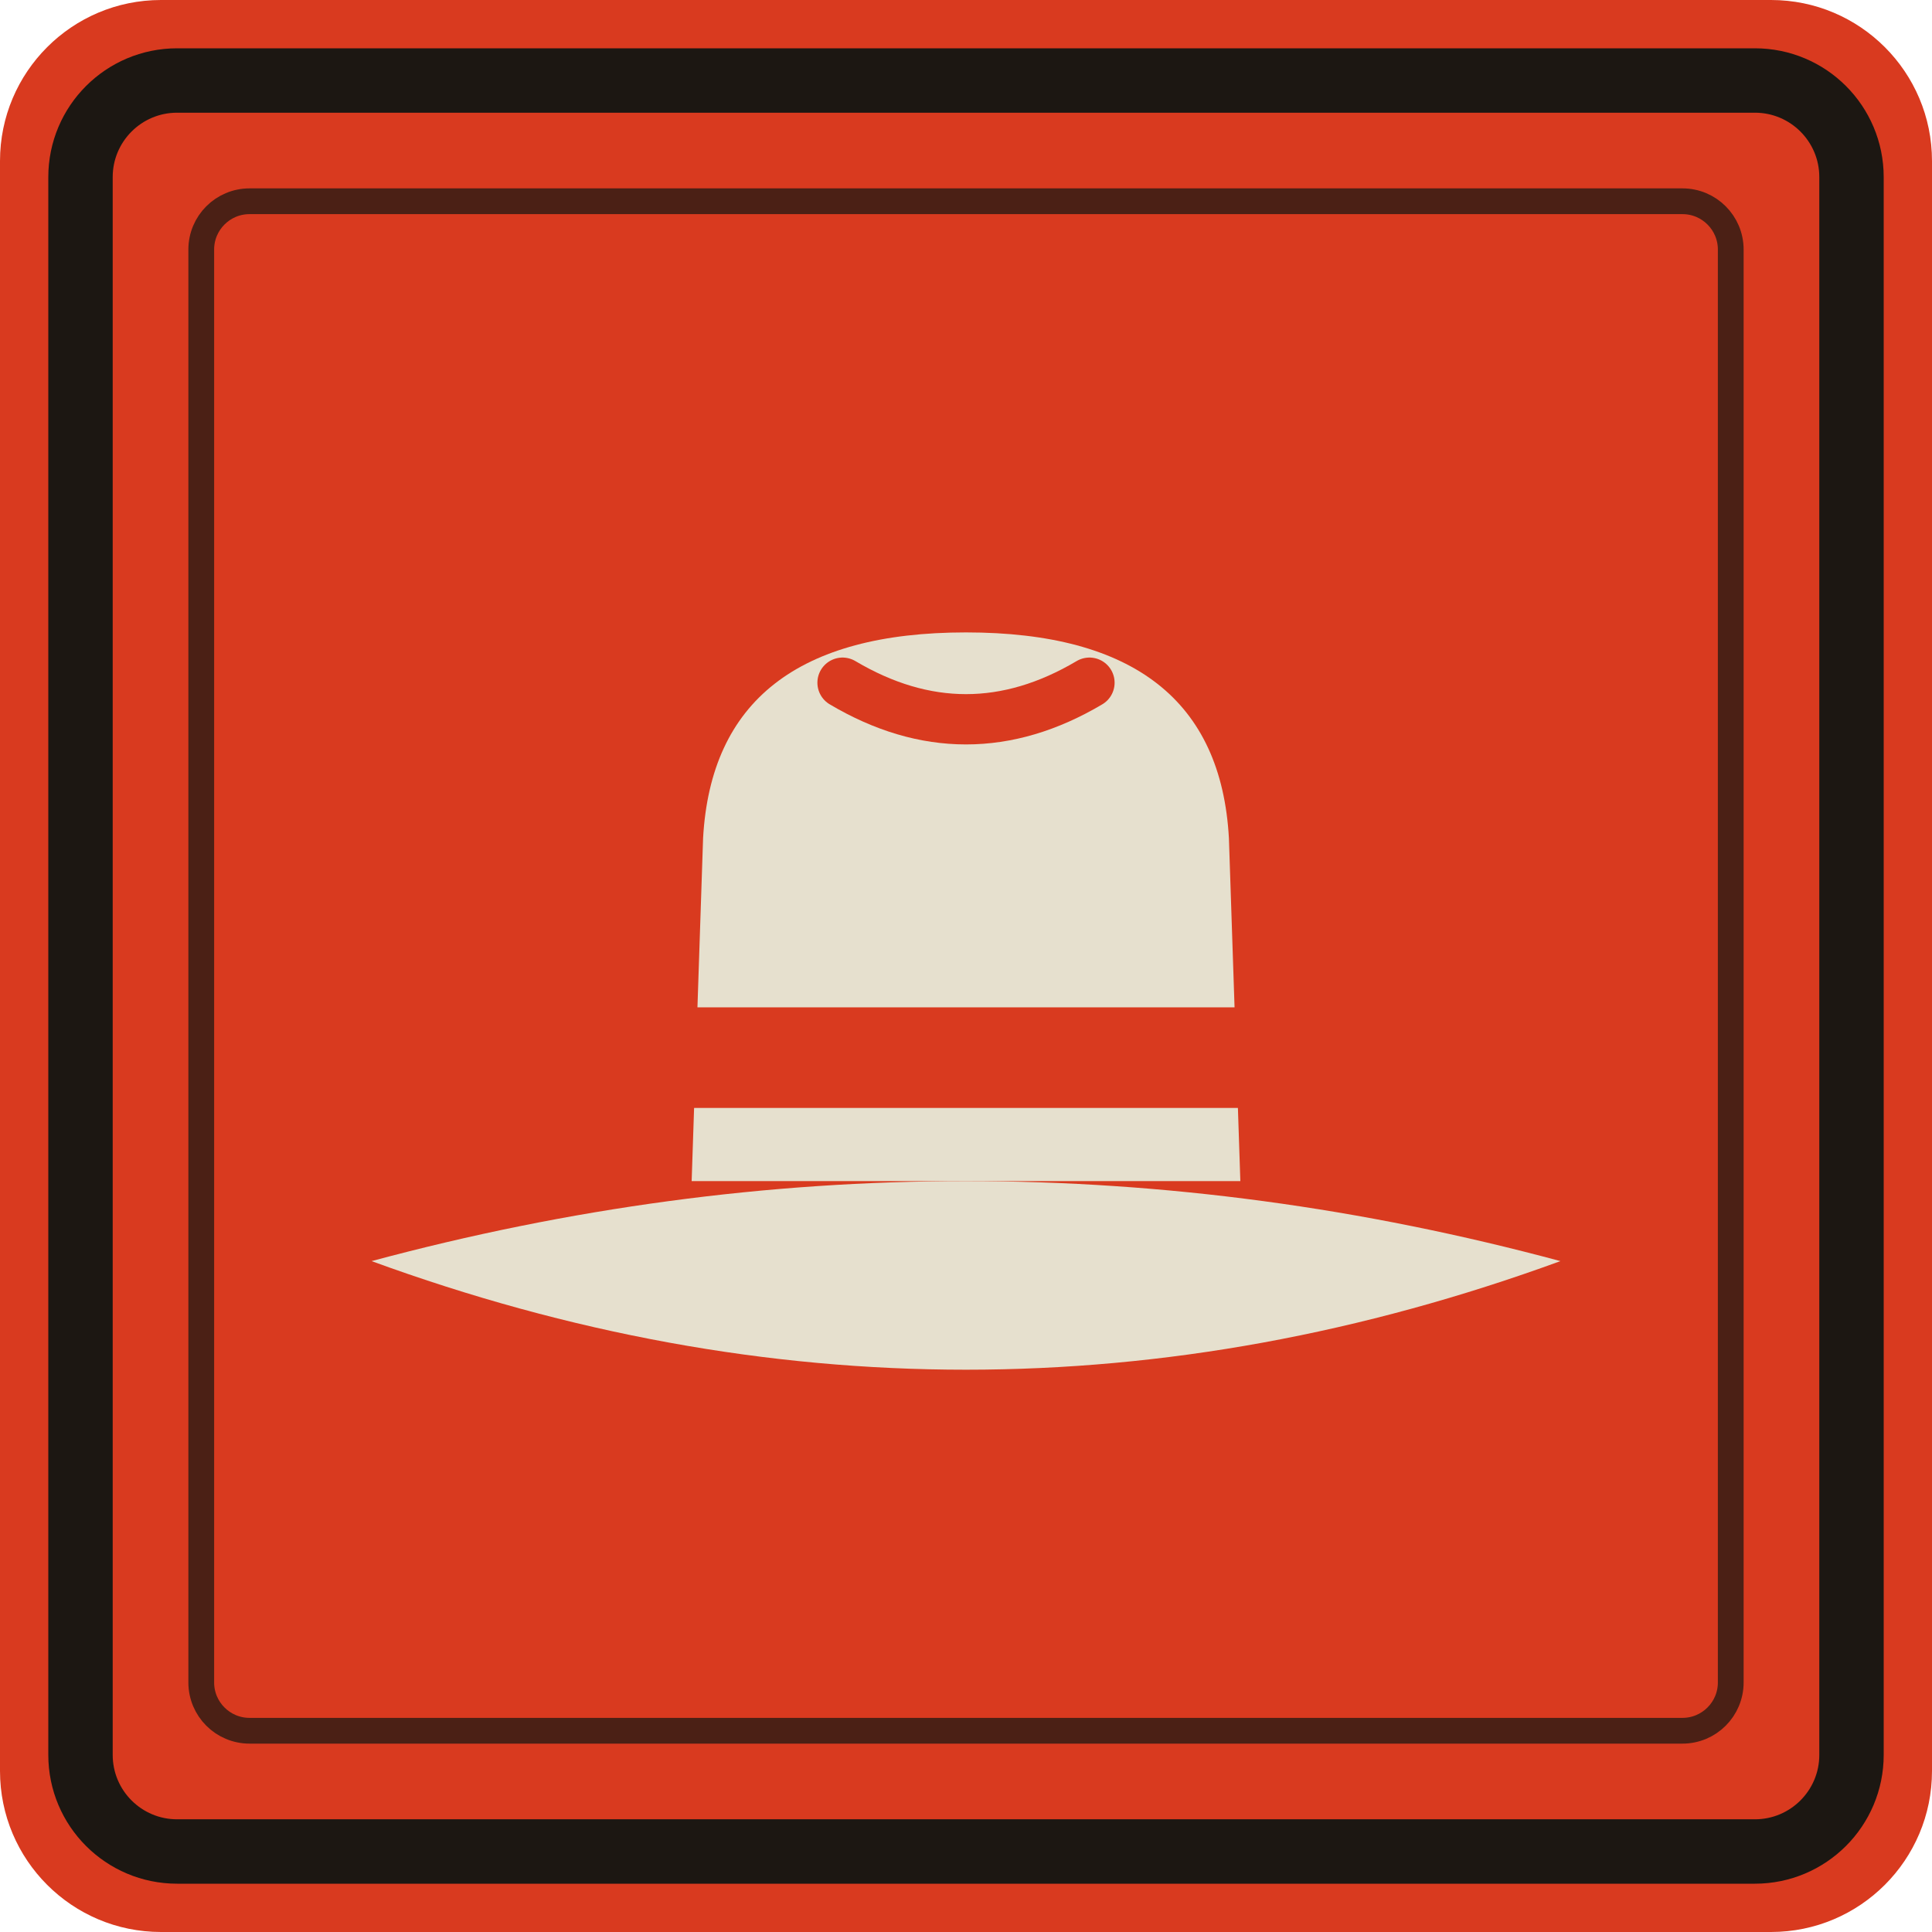
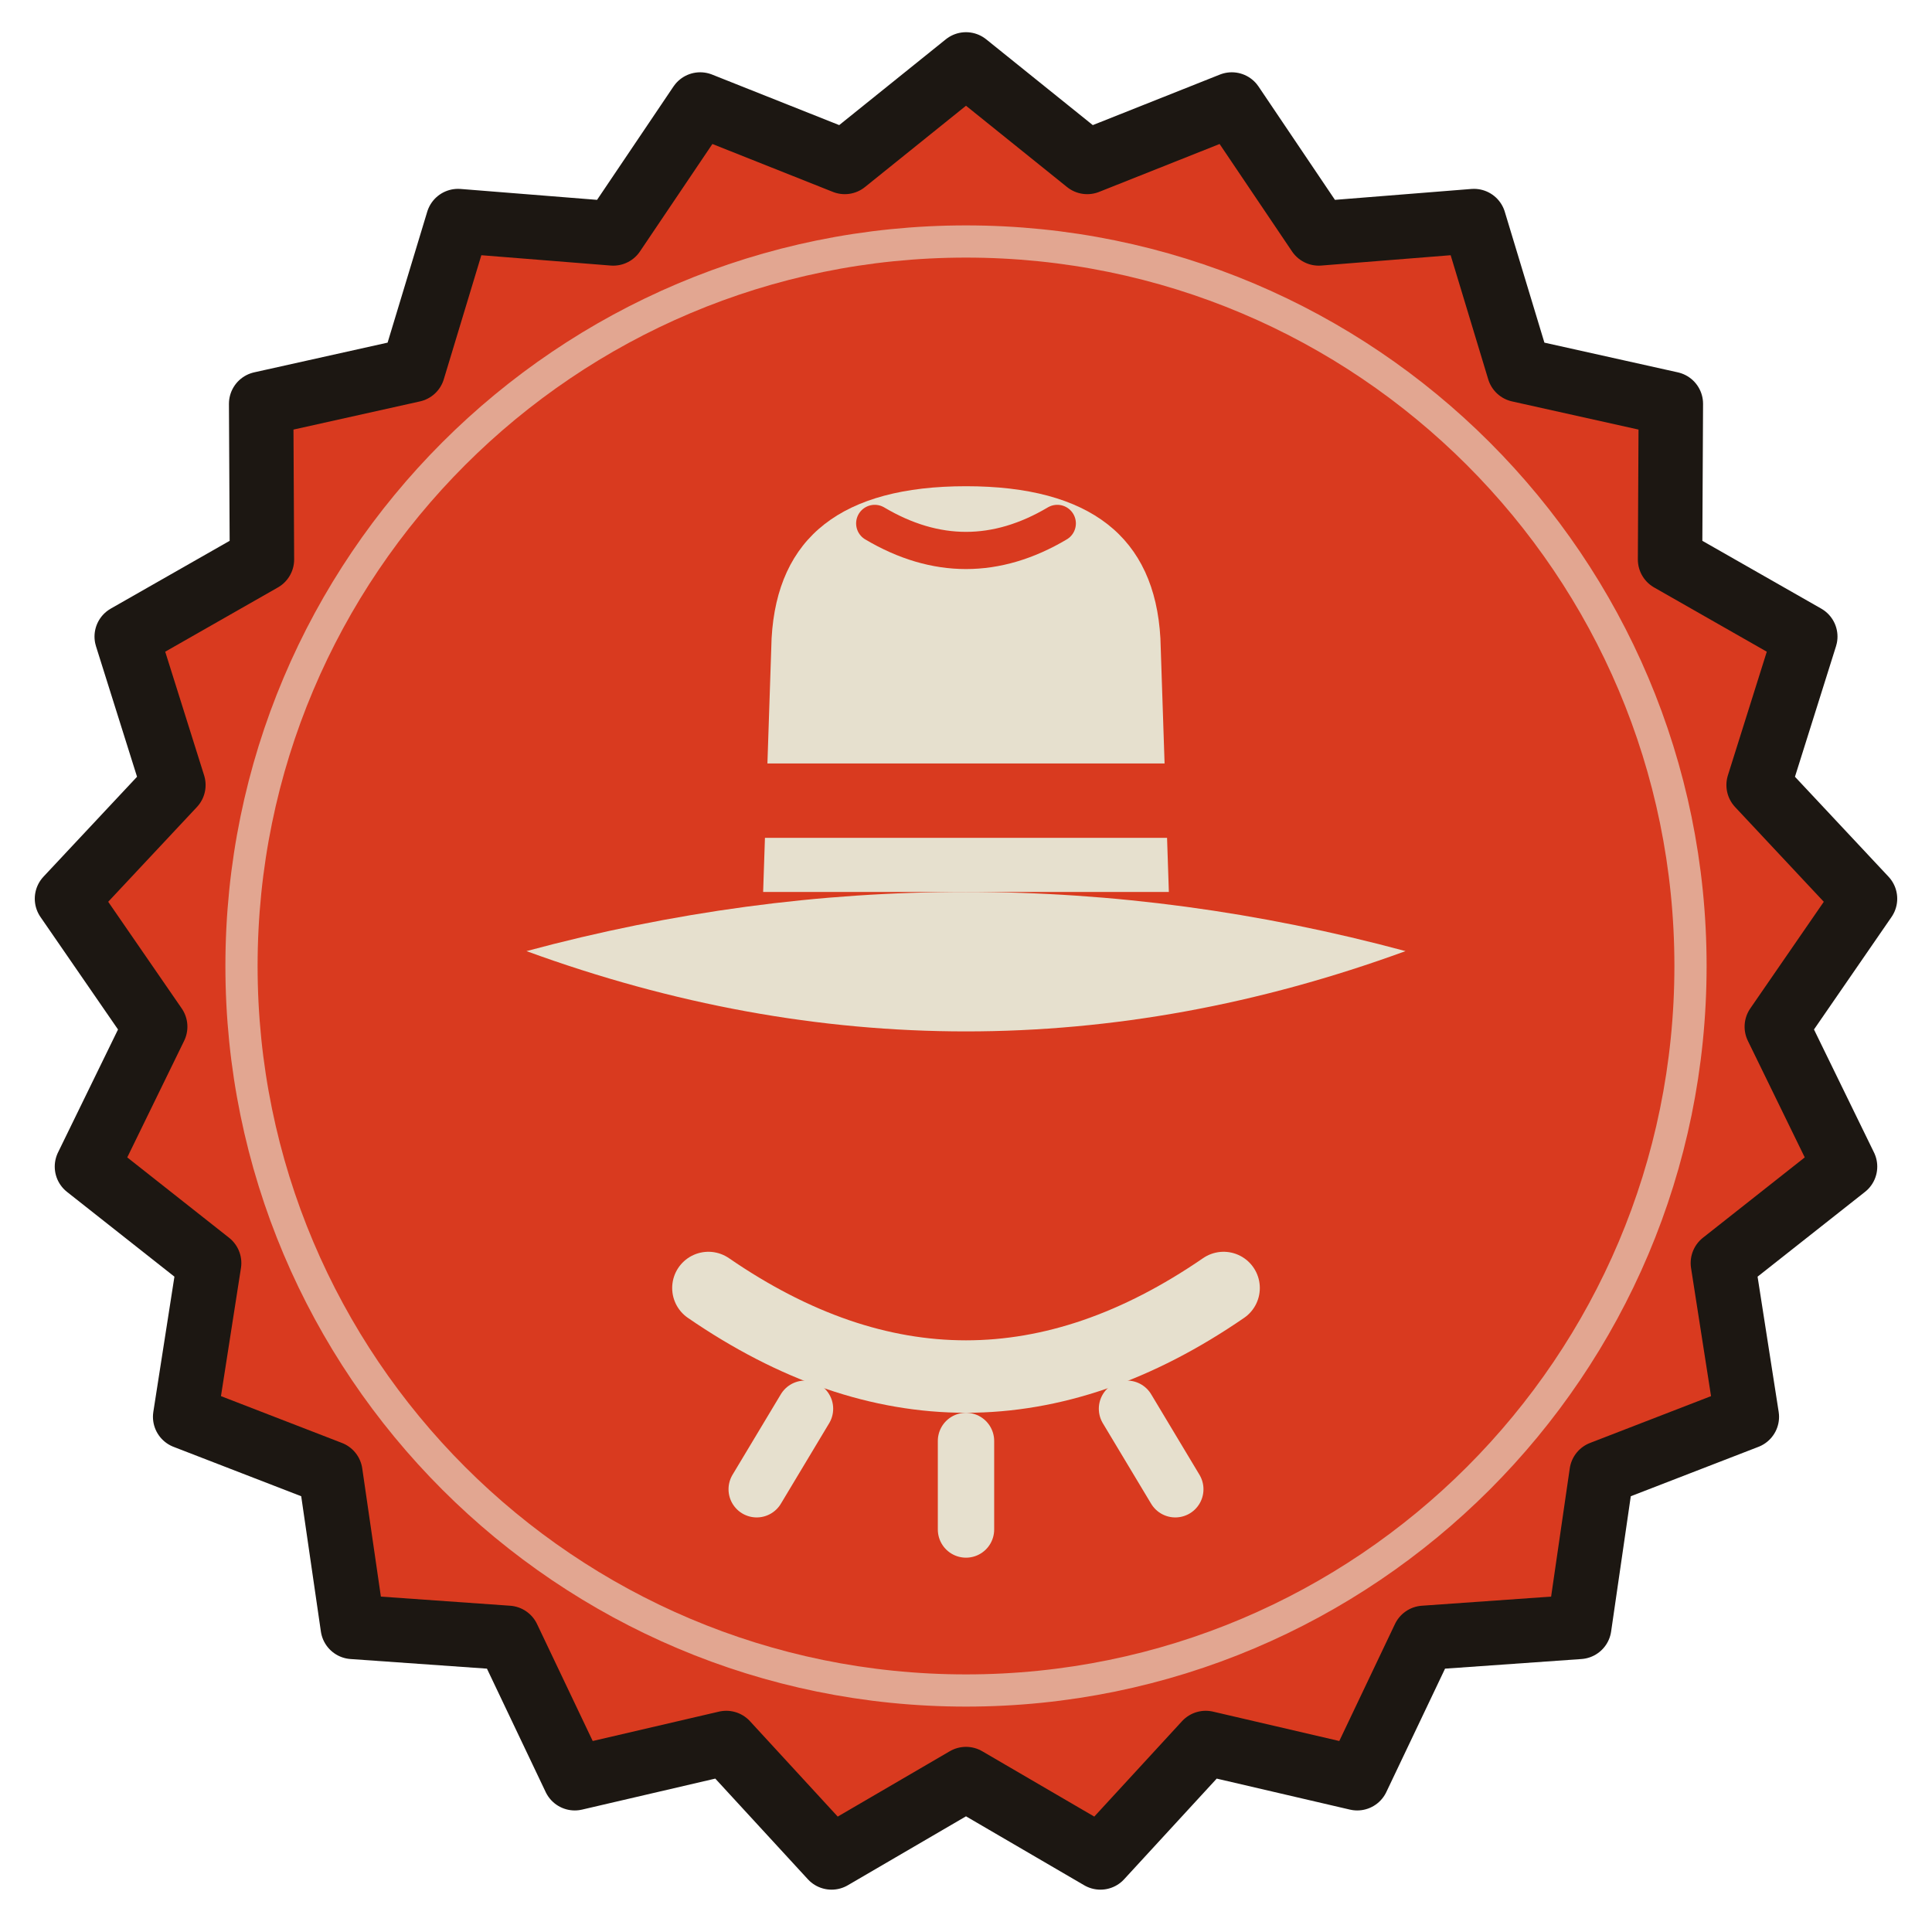
- <svg xmlns="http://www.w3.org/2000/svg" viewBox="0 0 120 120" role="img" aria-label="آقا جاسم">
-   <rect width="120" height="120" rx="10" fill="#D93A1F" />
-   <rect x="5" y="5" width="110" height="110" rx="6" fill="none" stroke="#1C1712" stroke-width="4" />
-   <rect x="12.5" y="12.5" width="95" height="95" rx="3" fill="none" stroke="#1C1712" stroke-width="1.6" opacity="0.75" />
-   <g transform="translate(60 62) scale(1.42) translate(-32 -32)" fill="#E6E0CE">
+ <svg xmlns="http://www.w3.org/2000/svg" viewBox="0 0 120 120" role="img" aria-label="آقا جاسم" color="#1C1712">
+   <path fill="#D93A1F" stroke="currentColor" stroke-width="4" stroke-linejoin="round" d="M60.0 4.0 L67.53 10.06 L76.51 6.49 L81.91 14.5 L91.55 13.73 L94.35 22.98 L103.78 25.08 L103.73 34.75 L112.13 39.54 L109.23 48.76 L115.84 55.82 L110.36 63.77 L114.6 72.46 L107.01 78.45 L108.5 88.0 L99.48 91.49 L98.09 101.05 L88.45 101.73 L84.3 110.45 L74.89 108.26 L68.35 115.37 L60.0 110.5 L51.65 115.37 L45.11 108.26 L35.7 110.45 L31.55 101.73 L21.91 101.05 L20.52 91.49 L11.5 88.0 L12.99 78.45 L5.4 72.46 L9.64 63.77 L4.16 55.82 L10.77 48.76 L7.87 39.54 L16.27 34.75 L16.22 25.08 L25.65 22.98 L28.45 13.73 L38.09 14.5 L43.49 6.49 L52.47 10.06 Z" />
+   <circle cx="60" cy="60" r="45" fill="none" stroke="#E6E0CE" stroke-width="2" opacity="0.65" />
+   <g transform="translate(60 47) scale(1.05) translate(-32 -32)" fill="#E6E0CE">
    <path d="M20 40 L20.5 25 Q21 16 32 16 Q43 16 43.5 25 L44 40 Z" />
    <path d="M6 43.5 Q32 53 58 43.5 Q32 36.5 6 43.5 Z" />
    <path d="M19 32.4 H45 v4.4 H19 Z" fill="#D93A1F" />
    <path d="M26.6 18.2 Q32 21.4 37.4 18.2" fill="none" stroke="#D93A1F" stroke-width="2.2" stroke-linecap="round" />
  </g>
+   <g fill="none" stroke="#E6E0CE" stroke-width="4.5" stroke-linecap="round">
+     <path d="M44 80 Q60 91 76 80" />
+     <path d="M50 87.5 L47 92.5 M60 89.5 L60 95 M70 87.5 L73 92.5" stroke-width="3.5" />
+   </g>
</svg>
